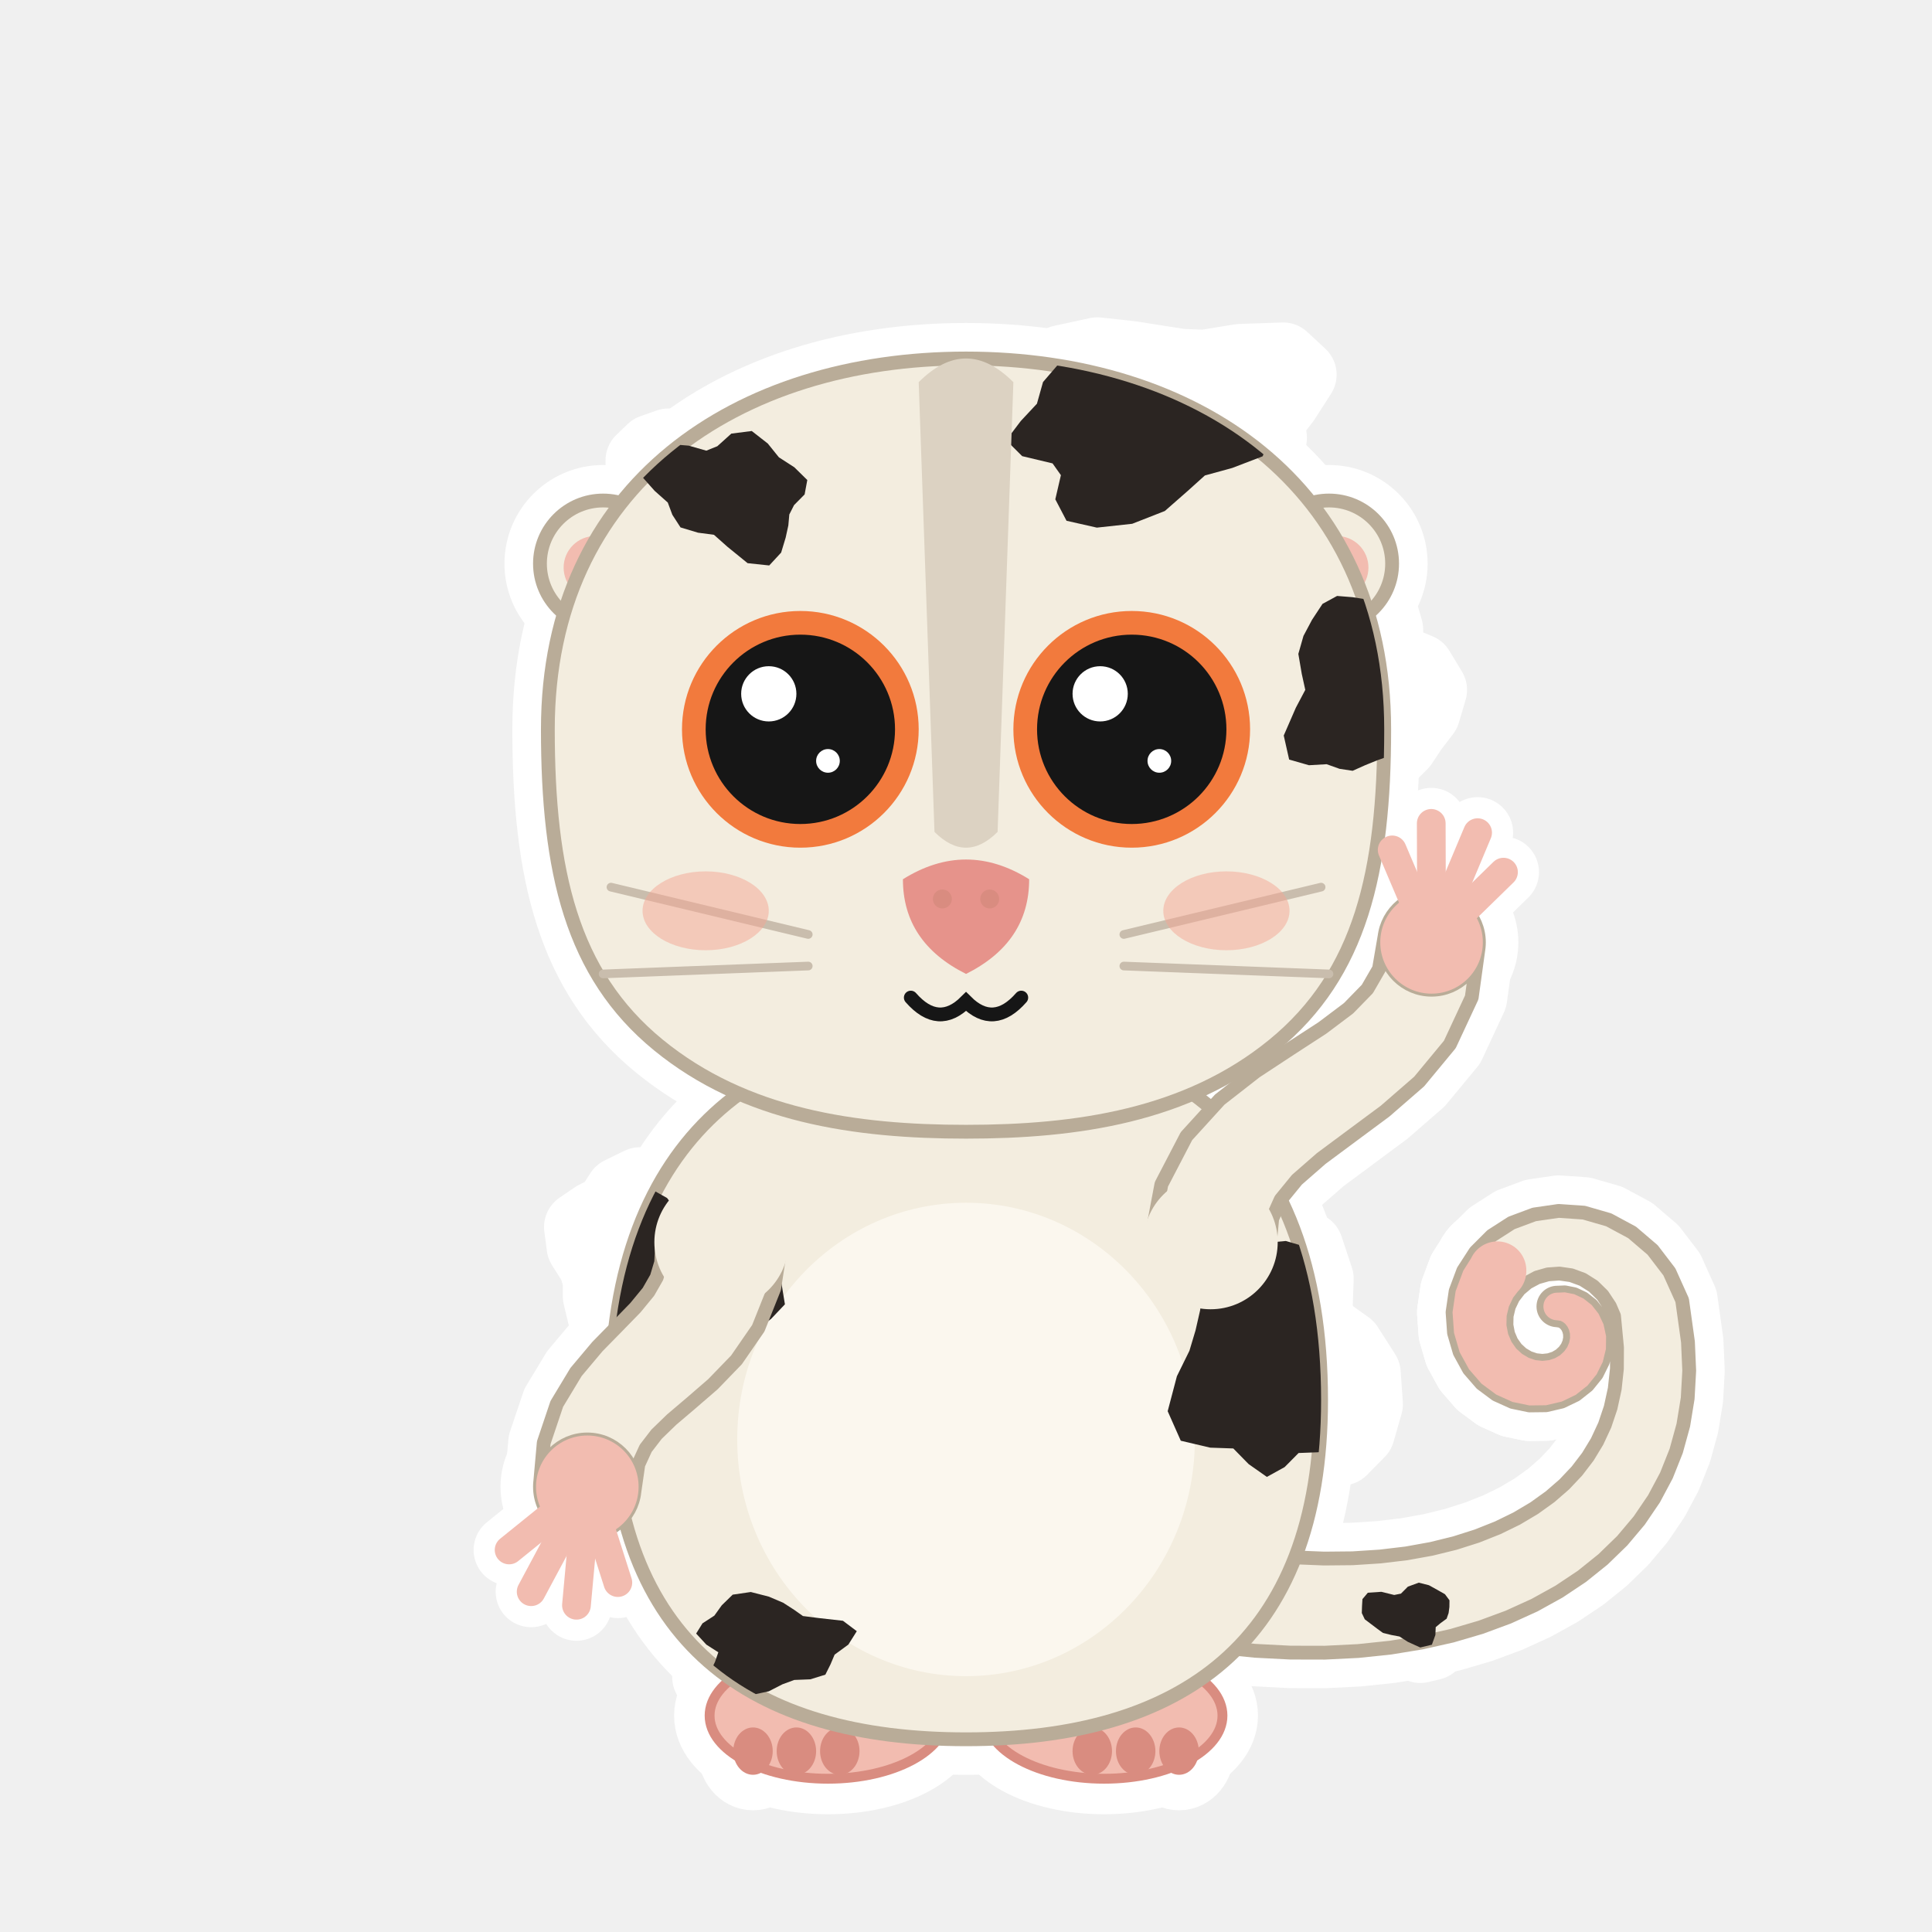
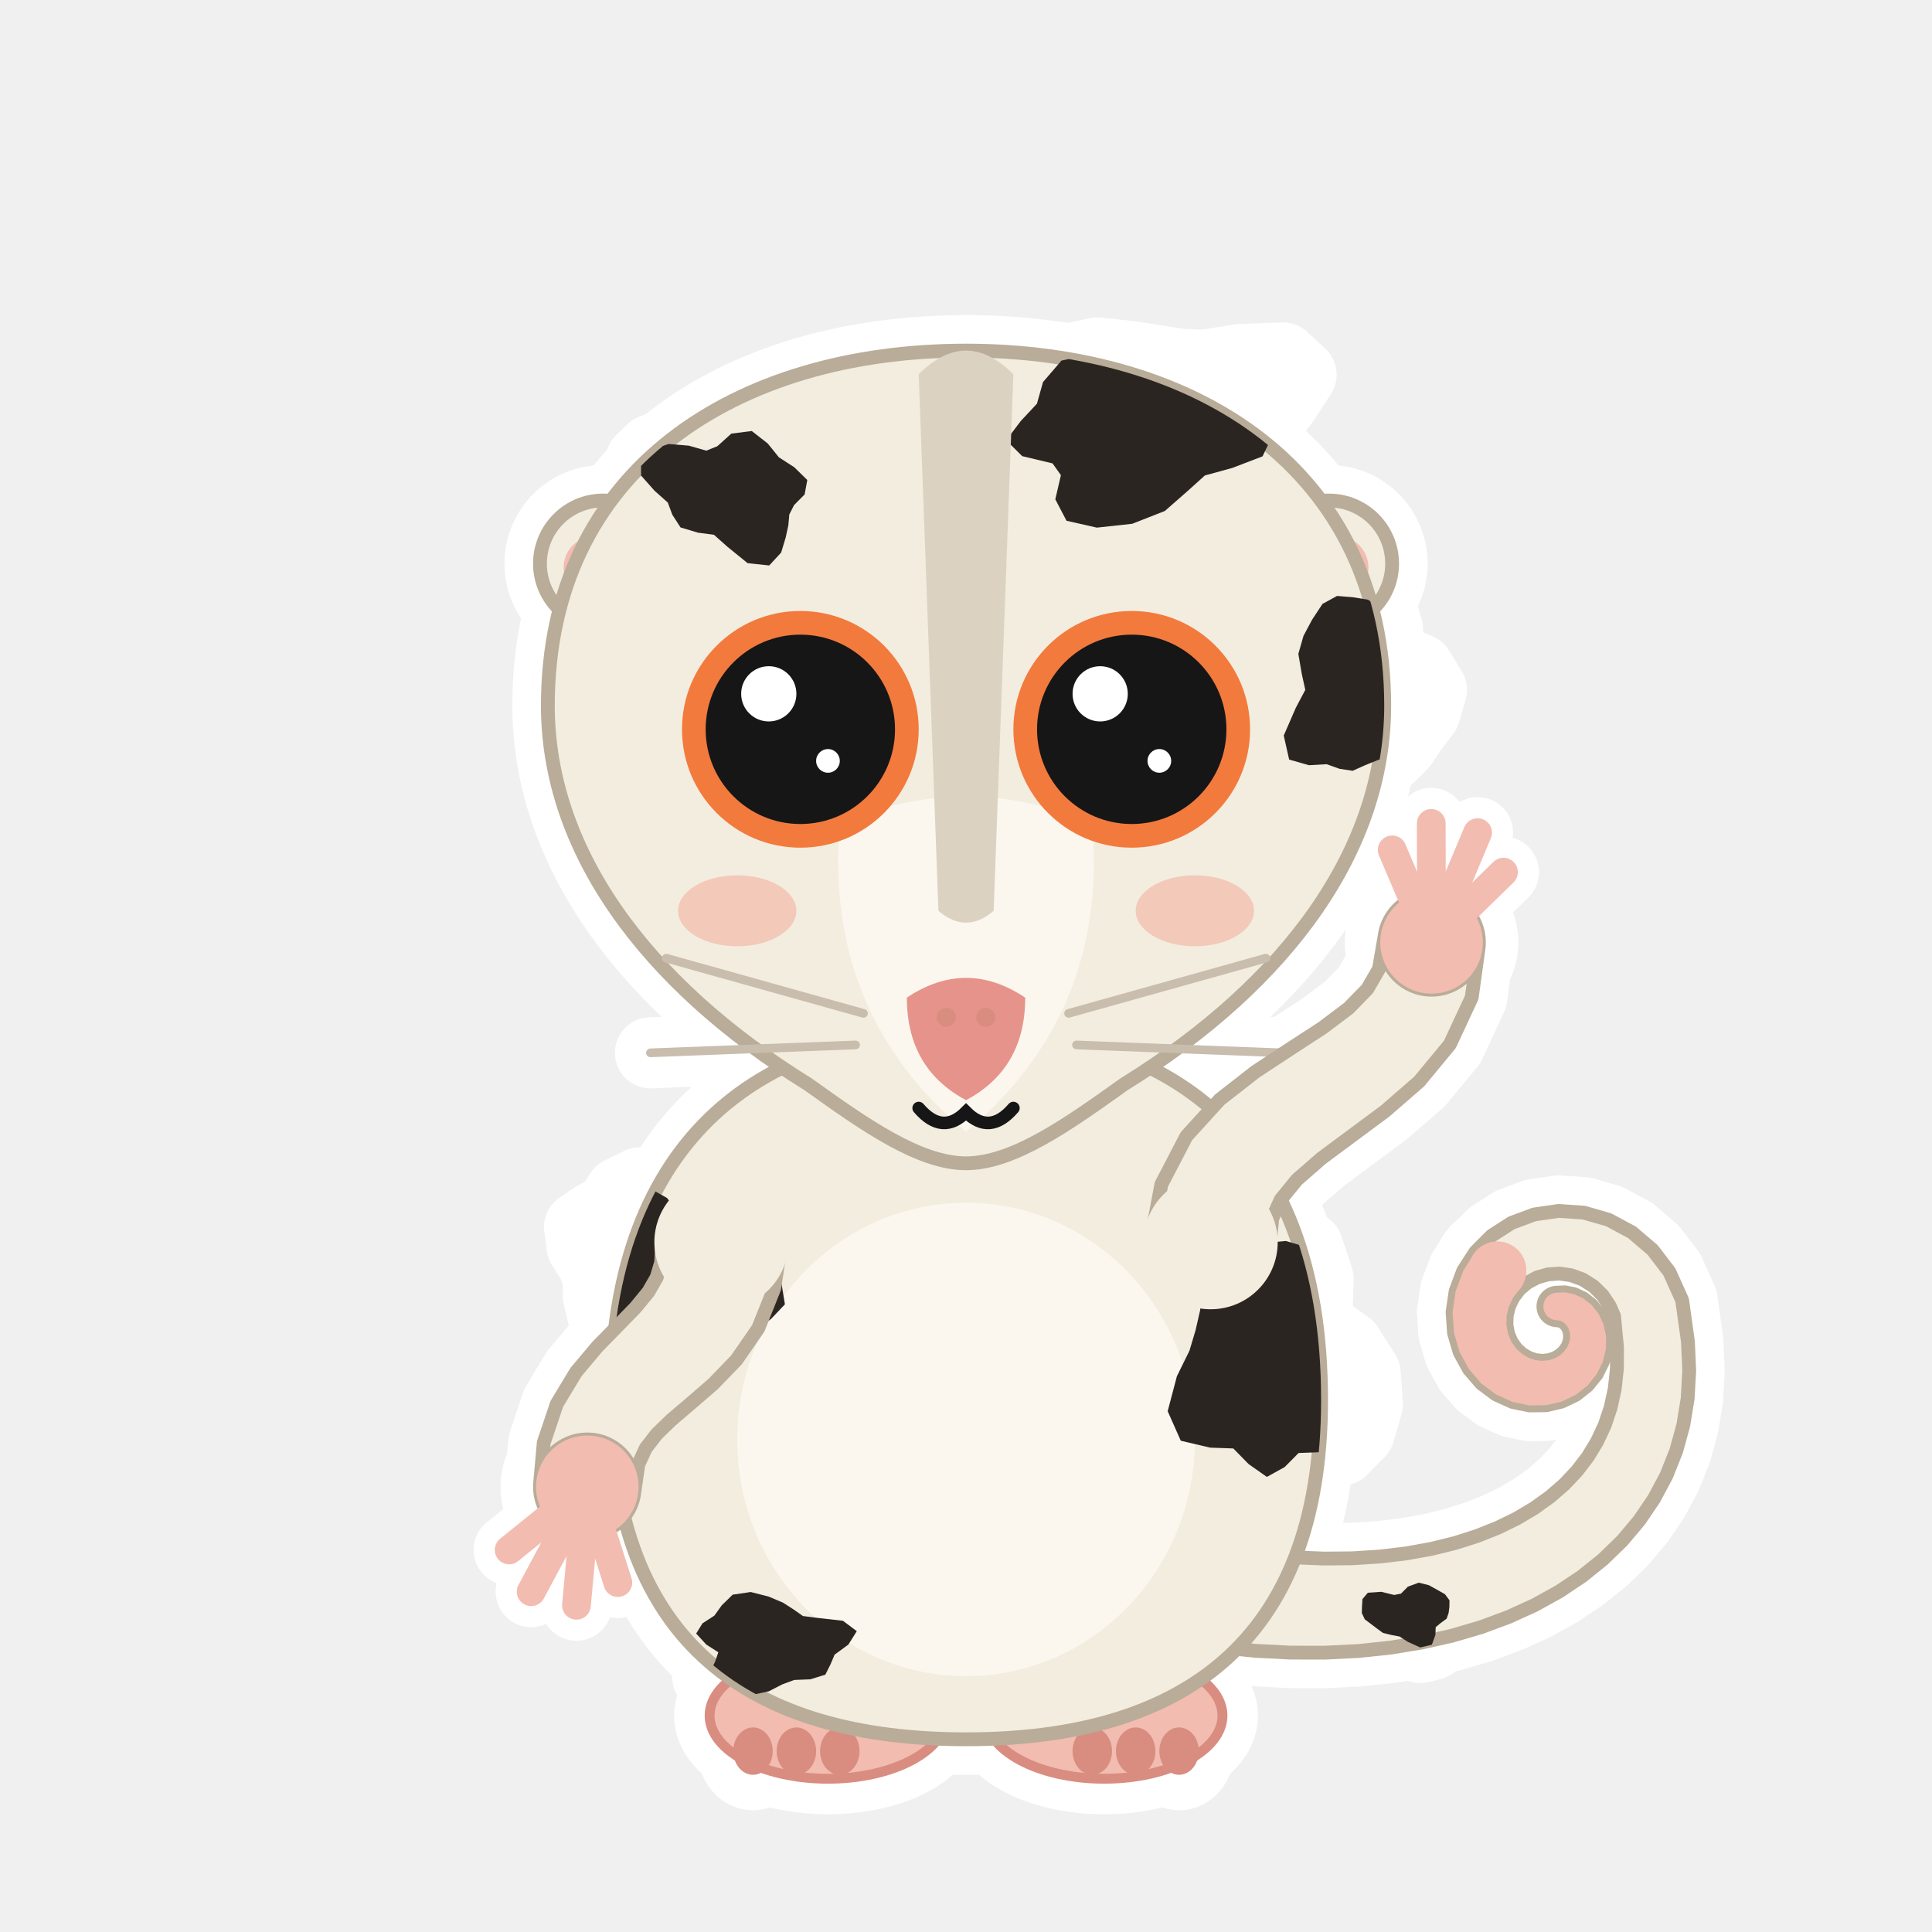
<svg xmlns="http://www.w3.org/2000/svg" viewBox="0 0 512 512" width="512" height="512">
  <g transform="translate(46.91 26.00) scale(1.0455)">
    <g stroke="#FFFFFF" stroke-width="18" stroke-linejoin="round" stroke-linecap="round" fill="#FFFFFF">
      <path d="M226.24 384.44L235.72 387.14L245.34 389.45L254.81 391.28L264.13 392.65L273.26 393.57L282.19 394.03L290.9 394.05L299.38 393.63L307.59 392.77L315.53 391.47L323.17 389.75L330.49 387.6L337.47 385.02L344.09 382.01L350.31 378.57L356.11 374.7L361.46 370.4L366.32 365.68L370.64 360.55L374.39 355.03L377.53 349.14L380.01 342.91L381.81 336.38L382.92 329.59L383.31 322.57L382.99 315.28L381.52 304.71L378.28 297.52L374.03 291.96L368.82 287.51L362.91 284.33L356.61 282.51L350.21 282.07L344.01 282.97L338.27 285.11L333.24 288.34L329.12 292.46L326.04 297.23L324.1 302.42L323.32 307.75L323.69 312.98L325.12 317.88L327.5 322.22L330.65 325.85L334.39 328.63L338.52 330.49L342.8 331.38L347.03 331.33L351 330.4L354.56 328.69L357.54 326.33L359.84 323.49L361.4 320.34L362.2 317.06L362.24 313.83L361.59 310.81L360.33 308.13L358.59 305.92L356.48 304.26L354.17 303.18L351.8 302.71L349.93 302.79L349.78 309.79L350.75 309.94L351.34 310.25L351.92 310.73L352.44 311.39L352.84 312.22L353.08 313.19L353.11 314.28L352.89 315.43L352.4 316.59L351.62 317.68L350.57 318.65L349.27 319.41L347.76 319.9L346.09 320.08L344.34 319.89L342.6 319.3L340.94 318.32L339.46 316.96L338.25 315.24L337.4 313.24L336.98 311.02L337.03 308.67L337.6 306.31L338.68 304.04L340.26 301.98L342.31 300.25L344.75 298.94L347.49 298.16L350.41 297.95L353.4 298.38L356.31 299.45L359 301.15L361.34 303.44L363.19 306.23L364.25 308.7L365.01 316.72L364.98 322.08L364.43 327.17L363.39 331.93L361.9 336.36L359.97 340.51L357.62 344.38L354.85 348L351.66 351.38L348.06 354.51L344.04 357.4L339.6 360.04L334.76 362.4L329.53 364.48L323.91 366.27L317.93 367.74L311.61 368.88L304.96 369.67L298 370.12L290.77 370.19L283.27 369.89L275.53 369.21L267.58 368.12L259.43 366.63L251.1 364.73L242.63 362.4L233.76 359.56ZM217 372a13 13 0 1 0 26 0a13 13 0 1 0 -26 0ZM346.35 306.29a3.5 3.5 0 1 0 7 0a3.5 3.5 0 1 0 -7 0Z" stroke-linejoin="round" />
      <path d="M328.64 293.09L326.04 297.23L324.1 302.42L323.32 307.75L323.69 312.98L325.12 317.88L327.5 322.22L330.65 325.85L334.39 328.63L338.52 330.49L342.8 331.38L347.03 331.33L351 330.4L354.56 328.69L357.54 326.33L359.84 323.49L361.4 320.34L362.2 317.06L362.24 313.83L361.59 310.81L360.33 308.13L358.59 305.92L356.48 304.26L354.17 303.18L351.8 302.71L349.93 302.79L349.78 309.79L350.75 309.94L351.34 310.25L351.92 310.73L352.44 311.39L352.84 312.22L353.08 313.19L353.11 314.28L352.89 315.43L352.4 316.59L351.62 317.68L350.57 318.65L349.27 319.41L347.76 319.9L346.09 320.08L344.34 319.89L342.6 319.3L340.94 318.32L339.46 316.96L338.25 315.24L337.4 313.24L336.98 311.02L337.03 308.67L337.6 306.31L338.68 304.04L340.75 301.35ZM327.36 297.22a7.331 7.331 0 1 0 14.661 0a7.331 7.331 0 1 0 -14.661 0ZM346.35 306.29a3.5 3.5 0 1 0 7 0a3.5 3.5 0 1 0 -7 0Z" />
      <path d="M322.32 384L321.82 385.43L320.3 386.54L319.05 387.58L318.97 389.56L318.08 392.03L315.13 392.73L312 391.31L309.87 389.95L307.79 389.56L305.68 389.04L304.2 387.96L302.72 386.84L301.07 385.59L300.32 384L300.37 382.31L300.48 380.47L301.85 378.85L305.26 378.62L308.53 379.42L310.24 379.08L312 377.31L314.76 376.3L317.33 376.95L319.4 378.09L321.4 379.23L322.54 380.77L322.52 382.47Z" transform="rotate(0 312 384)" />
      <ellipse cx="165" cy="410" rx="30" ry="16" />
      <ellipse cx="146" cy="419" rx="5" ry="6" />
      <ellipse cx="157" cy="419" rx="5" ry="6" />
      <ellipse cx="168" cy="419" rx="5" ry="6" />
      <ellipse cx="235" cy="410" rx="30" ry="16" />
      <ellipse cx="232" cy="419" rx="5" ry="6" />
      <ellipse cx="243" cy="419" rx="5" ry="6" />
      <ellipse cx="254" cy="419" rx="5" ry="6" />
      <path d="M110 330C110 262 150 236 200 236C250 236 290 262 290 330C290 392 254 416 200 416C146 416 110 392 110 330Z" stroke-linejoin="round" />
      <ellipse cx="200" cy="340" rx="58" ry="60" />
      <g>
        <path d="M150.32 300L150.96 303.94L149.48 307.83L143.52 309.67L138.39 310.75L136.41 314.97L132.86 320.81L126 322.73L119.37 320.1L114.6 316.39L111.23 312.82L109.19 309.28L106.35 306.55L101.32 303.9L98.32 300L100.27 295.93L102.63 292.21L102.86 287.23L105.97 282.61L113.85 282.53L121.29 285.71L126 286.73L130.94 285L137.16 283.96L143.65 284.68L149.85 286.84L153.2 290.93L152.01 295.89Z" transform="rotate(30 126 300)" />
        <path d="M297.1 320L300.24 327.55L299.42 335.38L296.2 341.97L291.01 345.66L284.89 345.18L280.1 344.52L276 347.42L271.13 349.09L267.14 345.09L264 340.51L258.26 339.29L251.23 336.27L249.26 328.32L253.1 320L257.35 314.19L259.78 309.35L261.8 304.56L263.58 298.75L265.8 291.12L270.31 286.03L276 287.42L280.92 290.59L286.23 291.03L291.44 293.6L292.66 301.88L290.87 310.24L292.15 314.97Z" transform="rotate(-10 276 320)" />
        <path d="M170.17 392L166.69 394.54L165.64 397.02L164.34 399.62L160.53 400.8L156.47 400.96L153.45 402.07L150 403.84L145.62 404.78L140.77 404.78L136.22 403.52L134.52 400.23L136.37 396.38L137.21 393.95L134.17 392L131.59 389.2L133.2 386.61L136.2 384.66L138.08 382.04L140.85 379.34L145.44 378.67L150 379.84L153.63 381.38L156.39 383.16L158.66 384.76L162.66 385.27L168.8 385.96L172.31 388.6Z" transform="rotate(0 150 392)" />
      </g>
      <path d="M123.09 288.32L122.72 295.14L121.59 298.93L119.5 302.58L116.2 306.6L111.77 311.15L106.57 316.45L101.14 322.91L96.27 330.98L92.96 340.81L92.08 350.65L115.92 353.35L116.94 346.32L118.8 342.26L121.55 338.68L125.37 334.98L130.23 330.85L135.86 325.98L141.81 319.83L147.34 311.82L151.37 301.73L152.91 291.68ZM123 290a15 15 0 1 0 30 0a15 15 0 1 0 -30 0ZM92 352a12 12 0 1 0 24 0a12 12 0 1 0 -24 0Z" stroke-linejoin="round" />
      <circle cx="138" cy="290" r="17" />
      <circle cx="104" cy="352" r="13" />
      <path d="M105.58 356.95L111.74 376.28" stroke-linecap="round" />
      <path d="M103.53 357.18L101.25 382.03" stroke-linecap="round" />
      <path d="M101.55 356.58L89.77 378.59" stroke-linecap="round" />
      <path d="M99.95 355.27L84.18 368.01" stroke-linecap="round" />
      <g transform="rotate(0 200 165)">
        <circle cx="108" cy="118" r="16" stroke-linejoin="round" />
        <circle cx="106" cy="119" r="8" />
        <circle cx="292" cy="118" r="16" stroke-linejoin="round" />
        <circle cx="294" cy="119" r="8" />
-         <path d="M94 160C94 98 142 66 200 66C258 66 306 98 306 160C306 196 300 222 278 240C256 258 228 262 200 262C172 262 144 258 122 240C100 222 94 196 94 160Z" stroke-linejoin="round" />
+         <path d="M94 154C94 94 142 64 200 64C258 64 306 94 306 154C306 190 282 224 240 250C226 260 212 270 200 270C188 270 174 260 160 250C118 224 94 190 94 154Z" stroke-linejoin="round" />
        <g>
          <path d="M281.52 84L276.69 88.12L276.28 92.58L273.11 96.72L264.99 98L257.8 98.42L252.73 101.35L246 105.12L237.24 106.57L228.27 105.66L221.11 102.36L219.46 96.45L222.12 90.76L220.67 87.4L213.52 84L210.4 79.22L215.02 75.22L219.94 71.78L222.59 66.73L228.3 62.38L237.6 62.35L246 65.12L252.37 67.57L257.77 69.62L263.51 71.08L272.62 71.51L283.39 73.41L286.97 78.5Z" transform="rotate(-12 246 84)" />
          <path d="M156.18 100L156.9 102.7L157.32 105.84L157.54 109.79L155.82 113.89L150.47 115.22L144.26 113.07L140 111.38L136 112.26L131.39 112.52L128.35 110.22L126.2 107.7L122.05 106.05L117.5 103.59L116.18 100L117.9 96.47L121.29 93.69L126.27 92.33L130.88 92L133.12 89.99L135.36 85.77L140 83.38L144.9 84.97L148.74 87.29L153.29 88.33L157.48 90.24L158.09 93.9L156.5 97.36Z" transform="rotate(20 140 100)" />
          <path d="M317.99 150L316.3 155.74L313.06 159.97L310.55 163.76L307.65 166.64L304.25 167.84L301.17 169.09L298 170.51L294.68 170.01L291.4 168.84L286.92 169.1L281.9 167.66L280.53 161.57L283.6 154.52L285.99 150L285.1 145.95L284.23 140.88L285.53 136.32L287.7 132.24L290.36 128.2L294.05 126.19L298 126.51L301.8 127.12L305.29 129.19L306.87 134.7L306.92 140.22L309.36 142.48L314.8 144.73Z" transform="rotate(0 298 150)" />
        </g>
-         <path d="M188 72Q200 60 212 72L208 186Q200 194 192 186Z" />
-         <path d="M184 198Q200 188 216 198Q216 214 200 222Q184 214 184 198Z" />
-         <circle cx="194" cy="203" r="2.4" />
-         <circle cx="206" cy="203" r="2.4" />
-         <path d="M186 228Q193 236 200 229Q207 236 214 228" stroke-linecap="round" />
-         <path d="M160 212L110 200M160 220L108 222" stroke-linecap="round" />
-         <path d="M240 212L290 200M240 220L292 222" stroke-linecap="round" />
-         <ellipse cx="134" cy="206" rx="16" ry="10" />
-         <ellipse cx="266" cy="206" rx="16" ry="10" />
+         <path d="M168 184Q200 170 232 184Q236 232 200 262Q164 232 168 184Z" />
+         <path d="M188 70Q200 58 212 70L207 206Q200 212 193 206Z" />
+         <path d="M185 228Q200 218 215 228Q215 246 200 254Q185 246 185 228Z" />
+         <circle cx="195" cy="233" r="2.4" />
+         <circle cx="205" cy="233" r="2.4" />
+         <path d="M188 256Q194 263 200 257Q206 263 212 256" stroke-linecap="round" />
+         <path d="M174 232L124 218M172 240L120 242" stroke-linecap="round" />
+         <path d="M226 232L276 218M228 240L280 242" stroke-linecap="round" />
+         <ellipse cx="142" cy="206" rx="15" ry="9" />
+         <ellipse cx="258" cy="206" rx="15" ry="9" />
        <circle cx="158" cy="160" r="30" />
        <circle cx="158" cy="160" r="24" />
        <circle cx="150" cy="151" r="7" />
        <circle cx="165" cy="168" r="3" />
        <circle cx="242" cy="160" r="30" />
        <circle cx="242" cy="160" r="24" />
        <circle cx="234" cy="151" r="7" />
        <circle cx="249" cy="168" r="3" />
      </g>
      <path d="M276.83 292.25L277.61 284L279.77 279.19L283.88 274.16L290.03 268.79L297.72 263.08L306.24 256.76L314.85 249.28L322.63 239.88L328.18 227.97L329.86 215.8L306.14 212.2L304.68 220.7L301.72 225.82L296.96 230.7L290.33 235.69L282.28 240.92L273.4 246.76L264.31 253.85L255.87 263.12L249.52 275.32L247.17 287.75ZM247 290a15 15 0 1 0 30 0a15 15 0 1 0 -30 0ZM306 214a12 12 0 1 0 24 0a12 12 0 1 0 -24 0Z" stroke-linejoin="round" />
      <circle cx="262" cy="290" r="17" />
      <circle cx="318" cy="214" r="13" />
      <path d="M315.96 209.22L308.02 190.56" stroke-linecap="round" />
      <path d="M317.99 208.8L317.92 183.84" stroke-linecap="round" />
      <path d="M320.01 209.21L329.67 186.19" stroke-linecap="round" />
      <path d="M321.72 210.37L336.23 196.2" stroke-linecap="round" />
    </g>
    <path d="M226.24 384.44L235.72 387.14L245.34 389.45L254.81 391.28L264.13 392.65L273.26 393.57L282.19 394.03L290.9 394.05L299.38 393.63L307.59 392.77L315.53 391.47L323.17 389.75L330.49 387.6L337.47 385.02L344.09 382.01L350.31 378.57L356.11 374.7L361.46 370.4L366.32 365.68L370.64 360.55L374.39 355.03L377.53 349.14L380.01 342.91L381.81 336.38L382.92 329.59L383.31 322.57L382.99 315.28L381.52 304.71L378.28 297.52L374.03 291.96L368.82 287.51L362.91 284.33L356.61 282.51L350.21 282.07L344.01 282.97L338.27 285.11L333.24 288.34L329.12 292.46L326.04 297.23L324.1 302.42L323.32 307.75L323.69 312.98L325.12 317.88L327.5 322.22L330.65 325.85L334.39 328.63L338.52 330.49L342.8 331.38L347.03 331.33L351 330.4L354.56 328.69L357.54 326.33L359.84 323.49L361.4 320.34L362.2 317.06L362.24 313.83L361.59 310.81L360.33 308.13L358.59 305.92L356.48 304.26L354.17 303.18L351.8 302.71L349.93 302.79L349.78 309.79L350.75 309.94L351.34 310.25L351.92 310.73L352.44 311.39L352.84 312.22L353.08 313.19L353.11 314.28L352.89 315.43L352.4 316.59L351.62 317.68L350.57 318.65L349.27 319.41L347.76 319.9L346.09 320.08L344.34 319.89L342.6 319.3L340.94 318.32L339.46 316.96L338.25 315.24L337.4 313.24L336.98 311.02L337.03 308.67L337.6 306.31L338.68 304.04L340.26 301.98L342.31 300.25L344.75 298.94L347.49 298.16L350.41 297.95L353.4 298.38L356.31 299.45L359 301.15L361.34 303.44L363.19 306.23L364.25 308.7L365.01 316.72L364.98 322.08L364.43 327.17L363.39 331.93L361.9 336.36L359.97 340.51L357.62 344.38L354.85 348L351.66 351.38L348.06 354.51L344.04 357.4L339.6 360.04L334.76 362.4L329.53 364.48L323.91 366.27L317.93 367.74L311.61 368.88L304.96 369.67L298 370.12L290.77 370.19L283.27 369.89L275.53 369.21L267.58 368.12L259.43 366.63L251.1 364.73L242.63 362.4L233.76 359.56ZM217 372a13 13 0 1 0 26 0a13 13 0 1 0 -26 0ZM346.35 306.29a3.5 3.5 0 1 0 7 0a3.5 3.5 0 1 0 -7 0Z" fill="#F3EDDF" stroke="#B9AC98" stroke-width="3.5" stroke-linejoin="round" />
    <path d="M328.64 293.09L326.04 297.23L324.1 302.42L323.32 307.75L323.69 312.98L325.12 317.88L327.5 322.22L330.65 325.85L334.39 328.63L338.52 330.49L342.8 331.38L347.03 331.33L351 330.4L354.56 328.69L357.54 326.33L359.84 323.49L361.4 320.34L362.2 317.06L362.24 313.83L361.59 310.81L360.33 308.13L358.59 305.92L356.48 304.26L354.17 303.18L351.8 302.71L349.93 302.79L349.78 309.79L350.75 309.94L351.34 310.25L351.92 310.73L352.44 311.39L352.84 312.22L353.08 313.19L353.11 314.28L352.89 315.43L352.4 316.59L351.62 317.68L350.57 318.65L349.27 319.41L347.76 319.9L346.09 320.08L344.34 319.89L342.6 319.3L340.94 318.32L339.46 316.96L338.25 315.24L337.4 313.24L336.98 311.02L337.03 308.67L337.6 306.31L338.68 304.04L340.75 301.35ZM327.36 297.22a7.331 7.331 0 1 0 14.661 0a7.331 7.331 0 1 0 -14.661 0ZM346.35 306.29a3.5 3.5 0 1 0 7 0a3.5 3.5 0 1 0 -7 0Z" fill="#F2BCB0" />
    <path d="M322.32 384L321.82 385.43L320.3 386.54L319.05 387.58L318.97 389.56L318.08 392.03L315.13 392.73L312 391.31L309.87 389.95L307.79 389.56L305.68 389.04L304.2 387.96L302.72 386.84L301.07 385.59L300.32 384L300.37 382.31L300.48 380.47L301.85 378.85L305.26 378.62L308.53 379.42L310.24 379.08L312 377.31L314.76 376.3L317.33 376.95L319.4 378.09L321.4 379.23L322.54 380.77L322.52 382.47Z" fill="#2B2522" transform="rotate(0 312 384)" />
    <ellipse cx="165" cy="410" rx="30" ry="16" fill="#F2BCB0" stroke="#D98C80" stroke-width="2.5" />
    <ellipse cx="146" cy="419" rx="5" ry="6" fill="#D98C80" />
    <ellipse cx="157" cy="419" rx="5" ry="6" fill="#D98C80" />
    <ellipse cx="168" cy="419" rx="5" ry="6" fill="#D98C80" />
    <ellipse cx="235" cy="410" rx="30" ry="16" fill="#F2BCB0" stroke="#D98C80" stroke-width="2.5" />
    <ellipse cx="232" cy="419" rx="5" ry="6" fill="#D98C80" />
    <ellipse cx="243" cy="419" rx="5" ry="6" fill="#D98C80" />
    <ellipse cx="254" cy="419" rx="5" ry="6" fill="#D98C80" />
    <defs>
      <clipPath id="b3">
        <path d="M110 330C110 262 150 236 200 236C250 236 290 262 290 330C290 392 254 416 200 416C146 416 110 392 110 330Z" />
      </clipPath>
    </defs>
    <path d="M110 330C110 262 150 236 200 236C250 236 290 262 290 330C290 392 254 416 200 416C146 416 110 392 110 330Z" fill="#F3EDDF" stroke="#B9AC98" stroke-width="3.5" stroke-linejoin="round" />
    <ellipse cx="200" cy="340" rx="58" ry="60" fill="#FBF7EE" />
    <g clip-path="url(#b3)">
      <path d="M150.32 300L150.96 303.94L149.48 307.83L143.52 309.67L138.39 310.75L136.41 314.97L132.86 320.81L126 322.73L119.37 320.1L114.6 316.39L111.23 312.82L109.19 309.28L106.35 306.55L101.32 303.9L98.32 300L100.27 295.93L102.63 292.21L102.86 287.23L105.97 282.61L113.85 282.53L121.29 285.71L126 286.73L130.94 285L137.16 283.96L143.65 284.68L149.85 286.84L153.2 290.93L152.01 295.89Z" fill="#2B2522" transform="rotate(30 126 300)" />
      <path d="M297.1 320L300.24 327.55L299.42 335.38L296.2 341.97L291.01 345.66L284.89 345.18L280.1 344.52L276 347.42L271.13 349.09L267.14 345.09L264 340.51L258.26 339.29L251.23 336.27L249.26 328.32L253.1 320L257.35 314.19L259.78 309.35L261.8 304.56L263.58 298.75L265.8 291.12L270.31 286.03L276 287.42L280.92 290.59L286.23 291.03L291.44 293.6L292.66 301.88L290.87 310.24L292.15 314.97Z" fill="#2B2522" transform="rotate(-10 276 320)" />
      <path d="M170.17 392L166.69 394.54L165.64 397.02L164.34 399.62L160.53 400.8L156.47 400.96L153.45 402.07L150 403.84L145.62 404.78L140.77 404.78L136.22 403.52L134.52 400.23L136.37 396.38L137.21 393.95L134.17 392L131.59 389.2L133.2 386.61L136.2 384.66L138.08 382.04L140.85 379.34L145.44 378.67L150 379.84L153.63 381.38L156.39 383.16L158.66 384.76L162.66 385.27L168.8 385.96L172.31 388.6Z" fill="#2B2522" transform="rotate(0 150 392)" />
    </g>
    <path d="M123.09 288.32L122.72 295.14L121.59 298.93L119.5 302.58L116.2 306.6L111.77 311.15L106.57 316.45L101.14 322.91L96.27 330.98L92.96 340.81L92.08 350.65L115.92 353.35L116.94 346.32L118.8 342.26L121.55 338.68L125.37 334.98L130.23 330.85L135.86 325.98L141.81 319.83L147.34 311.82L151.37 301.73L152.91 291.68ZM123 290a15 15 0 1 0 30 0a15 15 0 1 0 -30 0ZM92 352a12 12 0 1 0 24 0a12 12 0 1 0 -24 0Z" fill="#F3EDDF" stroke="#B9AC98" stroke-width="3.5" stroke-linejoin="round" />
    <circle cx="138" cy="290" r="17" fill="#F3EDDF" />
    <circle cx="104" cy="352" r="13" fill="#F2BCB0" />
    <path d="M105.58 356.95L111.74 376.28" stroke="#F2BCB0" stroke-width="7.28" stroke-linecap="round" />
    <path d="M103.53 357.18L101.25 382.03" stroke="#F2BCB0" stroke-width="7.28" stroke-linecap="round" />
    <path d="M101.55 356.58L89.77 378.59" stroke="#F2BCB0" stroke-width="7.28" stroke-linecap="round" />
    <path d="M99.95 355.27L84.18 368.01" stroke="#F2BCB0" stroke-width="7.28" stroke-linecap="round" />
    <g transform="rotate(0 200 165)">
      <defs>
        <clipPath id="h4">
-           <path d="M94 160C94 98 142 66 200 66C258 66 306 98 306 160C306 196 300 222 278 240C256 258 228 262 200 262C172 262 144 258 122 240C100 222 94 196 94 160Z" />
+           <path d="M94 154C94 94 142 64 200 64C258 64 306 94 306 154C306 190 282 224 240 250C226 260 212 270 200 270C188 270 174 260 160 250C118 224 94 190 94 154Z" />
        </clipPath>
      </defs>
      <circle cx="108" cy="118" r="16" fill="#F3EDDF" stroke="#B9AC98" stroke-width="3.5" stroke-linejoin="round" />
      <circle cx="106" cy="119" r="8" fill="#F2BCB0" />
      <circle cx="292" cy="118" r="16" fill="#F3EDDF" stroke="#B9AC98" stroke-width="3.5" stroke-linejoin="round" />
      <circle cx="294" cy="119" r="8" fill="#F2BCB0" />
-       <path d="M94 160C94 98 142 66 200 66C258 66 306 98 306 160C306 196 300 222 278 240C256 258 228 262 200 262C172 262 144 258 122 240C100 222 94 196 94 160Z" fill="#F3EDDF" stroke="#B9AC98" stroke-width="3.5" stroke-linejoin="round" />
+       <path d="M94 154C94 94 142 64 200 64C258 64 306 94 306 154C306 190 282 224 240 250C226 260 212 270 200 270C188 270 174 260 160 250C118 224 94 190 94 154Z" fill="#F3EDDF" stroke="#B9AC98" stroke-width="3.5" stroke-linejoin="round" />
      <g clip-path="url(#h4)">
        <path d="M281.52 84L276.69 88.12L276.28 92.58L273.11 96.72L264.99 98L257.8 98.42L252.73 101.35L246 105.12L237.24 106.57L228.27 105.66L221.11 102.36L219.46 96.45L222.12 90.76L220.67 87.4L213.52 84L210.4 79.22L215.02 75.22L219.94 71.78L222.59 66.73L228.3 62.38L237.6 62.35L246 65.12L252.37 67.57L257.77 69.62L263.51 71.08L272.62 71.51L283.39 73.41L286.97 78.5Z" fill="#2B2522" transform="rotate(-12 246 84)" />
        <path d="M156.18 100L156.9 102.7L157.32 105.84L157.54 109.79L155.82 113.89L150.47 115.22L144.26 113.07L140 111.38L136 112.26L131.39 112.52L128.35 110.22L126.2 107.7L122.05 106.05L117.5 103.59L116.18 100L117.9 96.47L121.29 93.69L126.27 92.33L130.88 92L133.12 89.99L135.36 85.77L140 83.38L144.9 84.97L148.74 87.29L153.29 88.33L157.48 90.24L158.09 93.9L156.5 97.36Z" fill="#2B2522" transform="rotate(20 140 100)" />
        <path d="M317.99 150L316.3 155.74L313.06 159.97L310.55 163.76L307.65 166.64L304.25 167.84L301.17 169.09L298 170.51L294.68 170.01L291.4 168.84L286.92 169.1L281.9 167.66L280.53 161.57L283.6 154.52L285.99 150L285.1 145.95L284.23 140.88L285.53 136.32L287.7 132.24L290.36 128.2L294.05 126.19L298 126.51L301.8 127.12L305.29 129.19L306.87 134.7L306.92 140.22L309.36 142.48L314.8 144.73Z" fill="#2B2522" transform="rotate(0 298 150)" />
      </g>
-       <path d="M188 72Q200 60 212 72L208 186Q200 194 192 186Z" fill="#DCD2C2" />
-       <path d="M184 198Q200 188 216 198Q216 214 200 222Q184 214 184 198Z" fill="#E6938B" />
-       <circle cx="194" cy="203" r="2.4" fill="#D98C80" />
-       <circle cx="206" cy="203" r="2.4" fill="#D98C80" />
-       <path d="M186 228Q193 236 200 229Q207 236 214 228" fill="none" stroke="#161616" stroke-width="3.5" stroke-linecap="round" />
-       <path d="M160 212L110 200M160 220L108 222" fill="none" stroke="#C9BDAD" stroke-width="2.2" stroke-linecap="round" />
-       <path d="M240 212L290 200M240 220L292 222" fill="none" stroke="#C9BDAD" stroke-width="2.2" stroke-linecap="round" />
-       <ellipse cx="134" cy="206" rx="16" ry="10" fill="#F3A694" opacity="0.5" />
-       <ellipse cx="266" cy="206" rx="16" ry="10" fill="#F3A694" opacity="0.5" />
+       <path d="M168 184Q200 170 232 184Q236 232 200 262Q164 232 168 184Z" fill="#FBF7EE" />
+       <path d="M188 70Q200 58 212 70L207 206Q200 212 193 206Z" fill="#DCD2C2" />
+       <path d="M185 228Q200 218 215 228Q215 246 200 254Q185 246 185 228Z" fill="#E6938B" />
+       <circle cx="195" cy="233" r="2.4" fill="#D98C80" />
+       <circle cx="205" cy="233" r="2.4" fill="#D98C80" />
+       <path d="M188 256Q194 263 200 257Q206 263 212 256" fill="none" stroke="#161616" stroke-width="3.2" stroke-linecap="round" />
+       <path d="M174 232L124 218M172 240L120 242" fill="none" stroke="#C9BDAD" stroke-width="2.2" stroke-linecap="round" />
+       <path d="M226 232L276 218M228 240L280 242" fill="none" stroke="#C9BDAD" stroke-width="2.2" stroke-linecap="round" />
+       <ellipse cx="142" cy="206" rx="15" ry="9" fill="#F3A694" opacity="0.5" />
+       <ellipse cx="258" cy="206" rx="15" ry="9" fill="#F3A694" opacity="0.5" />
      <circle cx="158" cy="160" r="30" fill="#F27A3D" />
      <circle cx="158" cy="160" r="24" fill="#161616" />
      <circle cx="150" cy="151" r="7" fill="#FFFFFF" />
      <circle cx="165" cy="168" r="3" fill="#FFFFFF" />
      <circle cx="242" cy="160" r="30" fill="#F27A3D" />
      <circle cx="242" cy="160" r="24" fill="#161616" />
      <circle cx="234" cy="151" r="7" fill="#FFFFFF" />
      <circle cx="249" cy="168" r="3" fill="#FFFFFF" />
    </g>
    <path d="M276.83 292.25L277.61 284L279.77 279.19L283.88 274.16L290.03 268.79L297.72 263.08L306.24 256.76L314.85 249.28L322.63 239.88L328.18 227.97L329.86 215.8L306.14 212.2L304.68 220.7L301.72 225.82L296.96 230.7L290.33 235.69L282.28 240.92L273.4 246.76L264.31 253.85L255.87 263.12L249.52 275.32L247.17 287.75ZM247 290a15 15 0 1 0 30 0a15 15 0 1 0 -30 0ZM306 214a12 12 0 1 0 24 0a12 12 0 1 0 -24 0Z" fill="#F3EDDF" stroke="#B9AC98" stroke-width="3.5" stroke-linejoin="round" />
    <circle cx="262" cy="290" r="17" fill="#F3EDDF" />
    <circle cx="318" cy="214" r="13" fill="#F2BCB0" />
    <path d="M315.96 209.22L308.02 190.56" stroke="#F2BCB0" stroke-width="7.28" stroke-linecap="round" />
    <path d="M317.99 208.8L317.92 183.84" stroke="#F2BCB0" stroke-width="7.28" stroke-linecap="round" />
    <path d="M320.01 209.21L329.67 186.19" stroke="#F2BCB0" stroke-width="7.28" stroke-linecap="round" />
    <path d="M321.72 210.37L336.23 196.2" stroke="#F2BCB0" stroke-width="7.28" stroke-linecap="round" />
  </g>
</svg>
